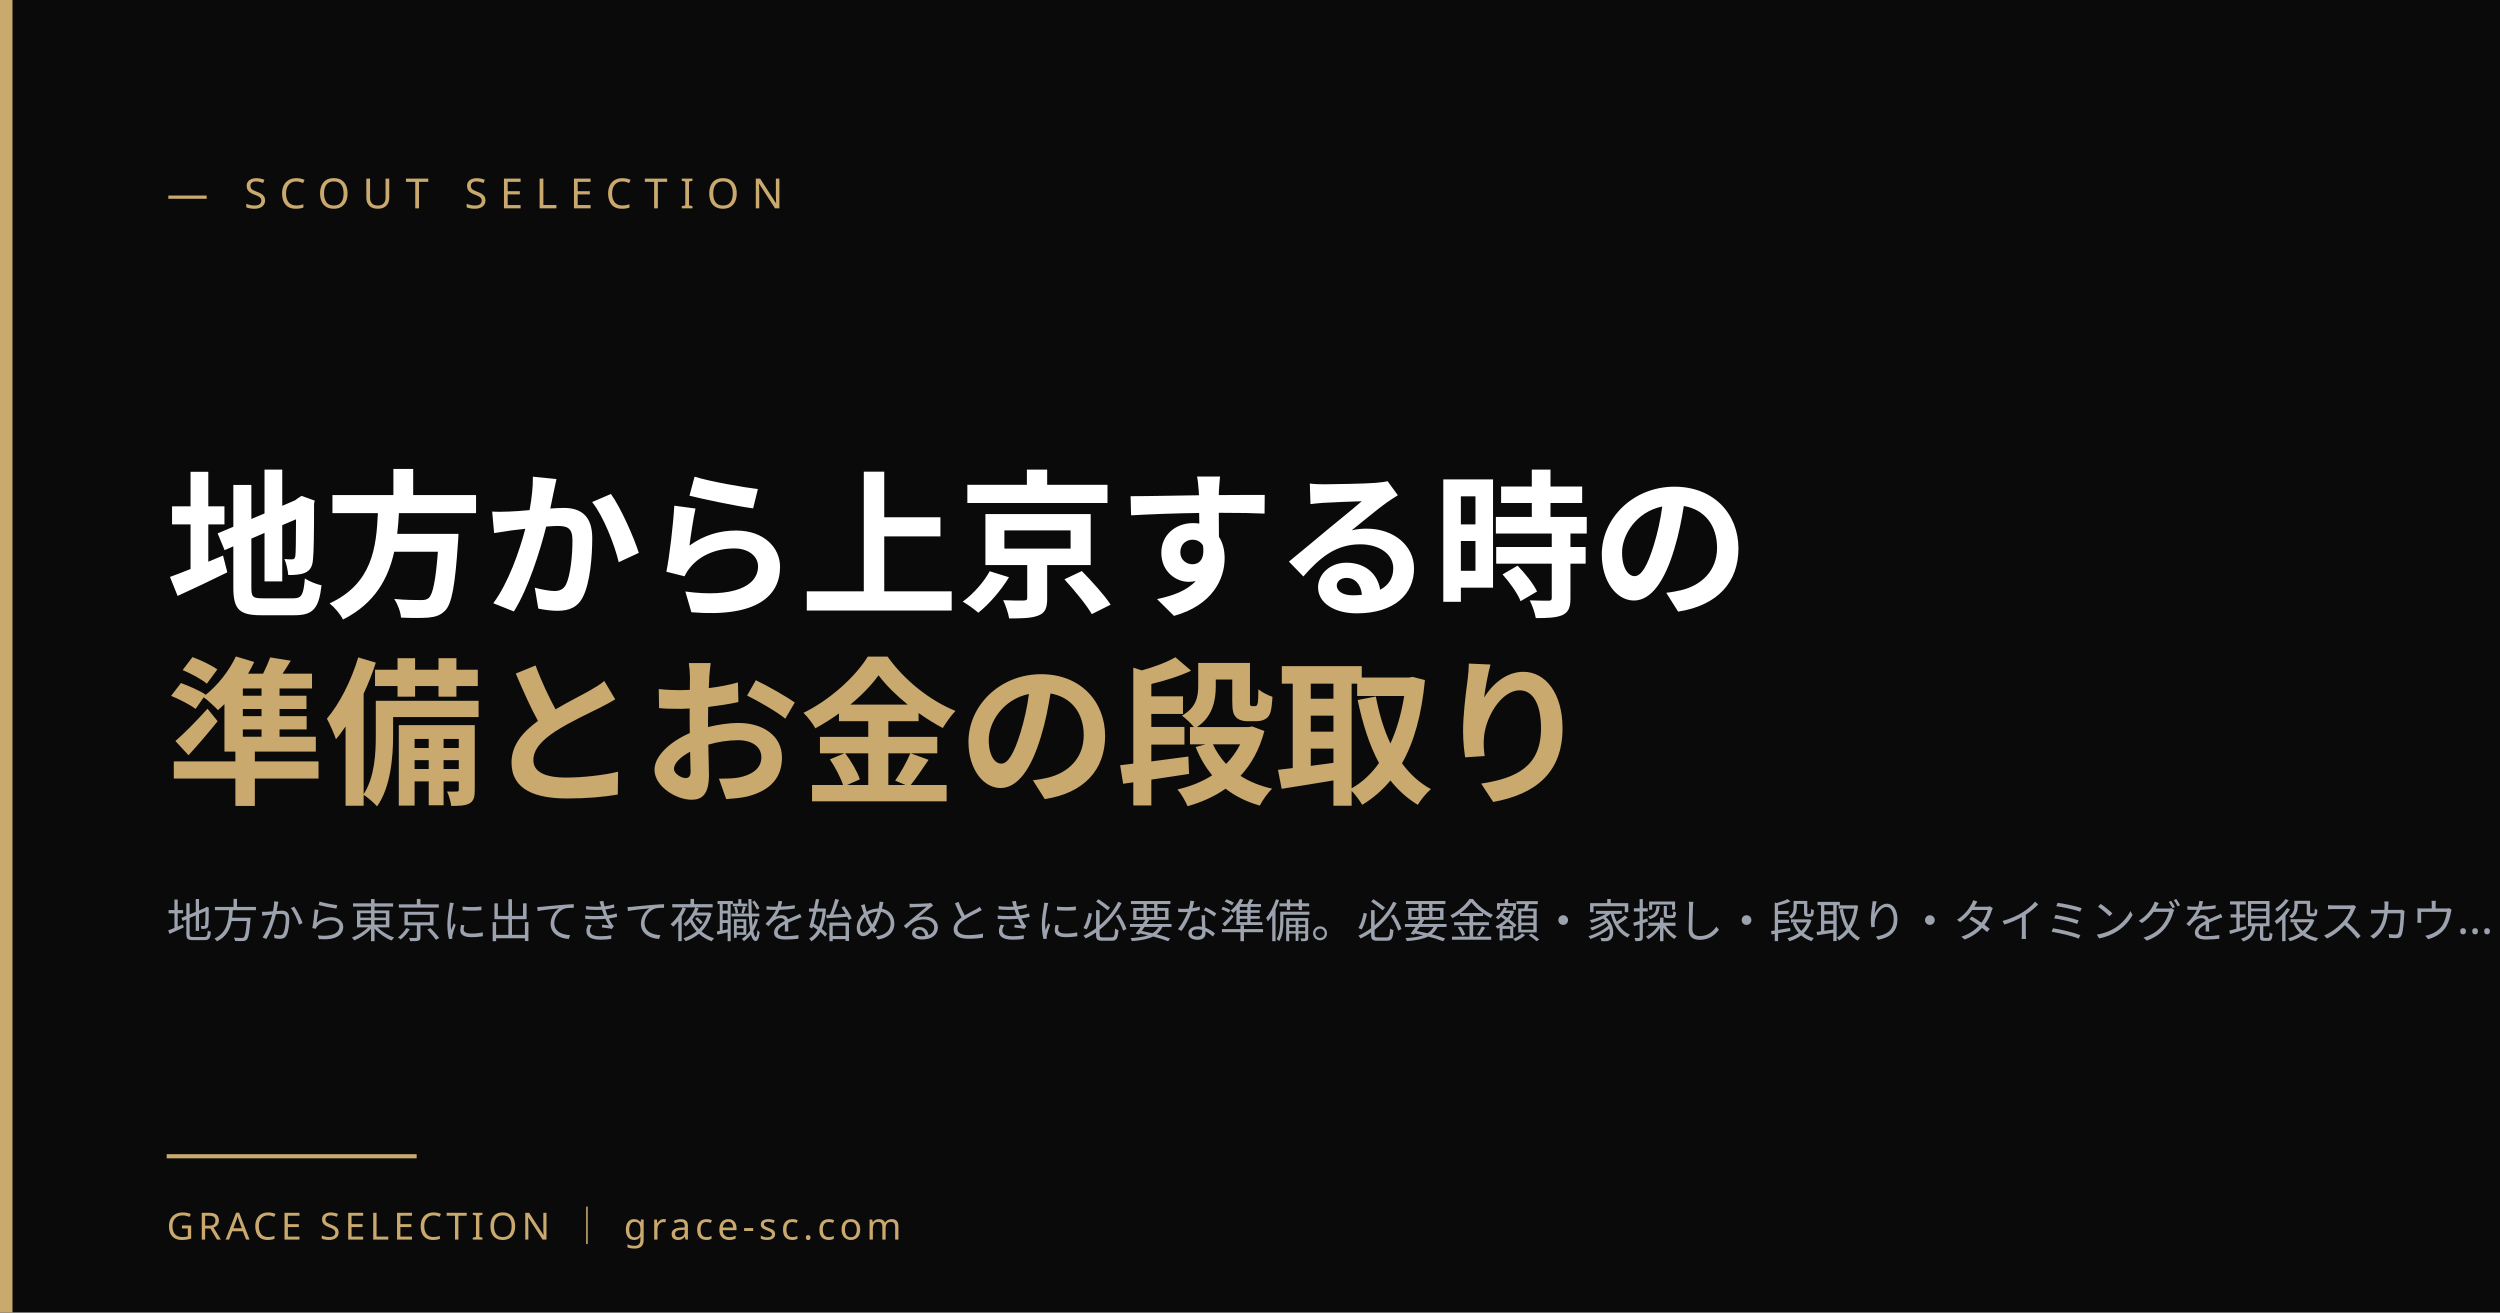
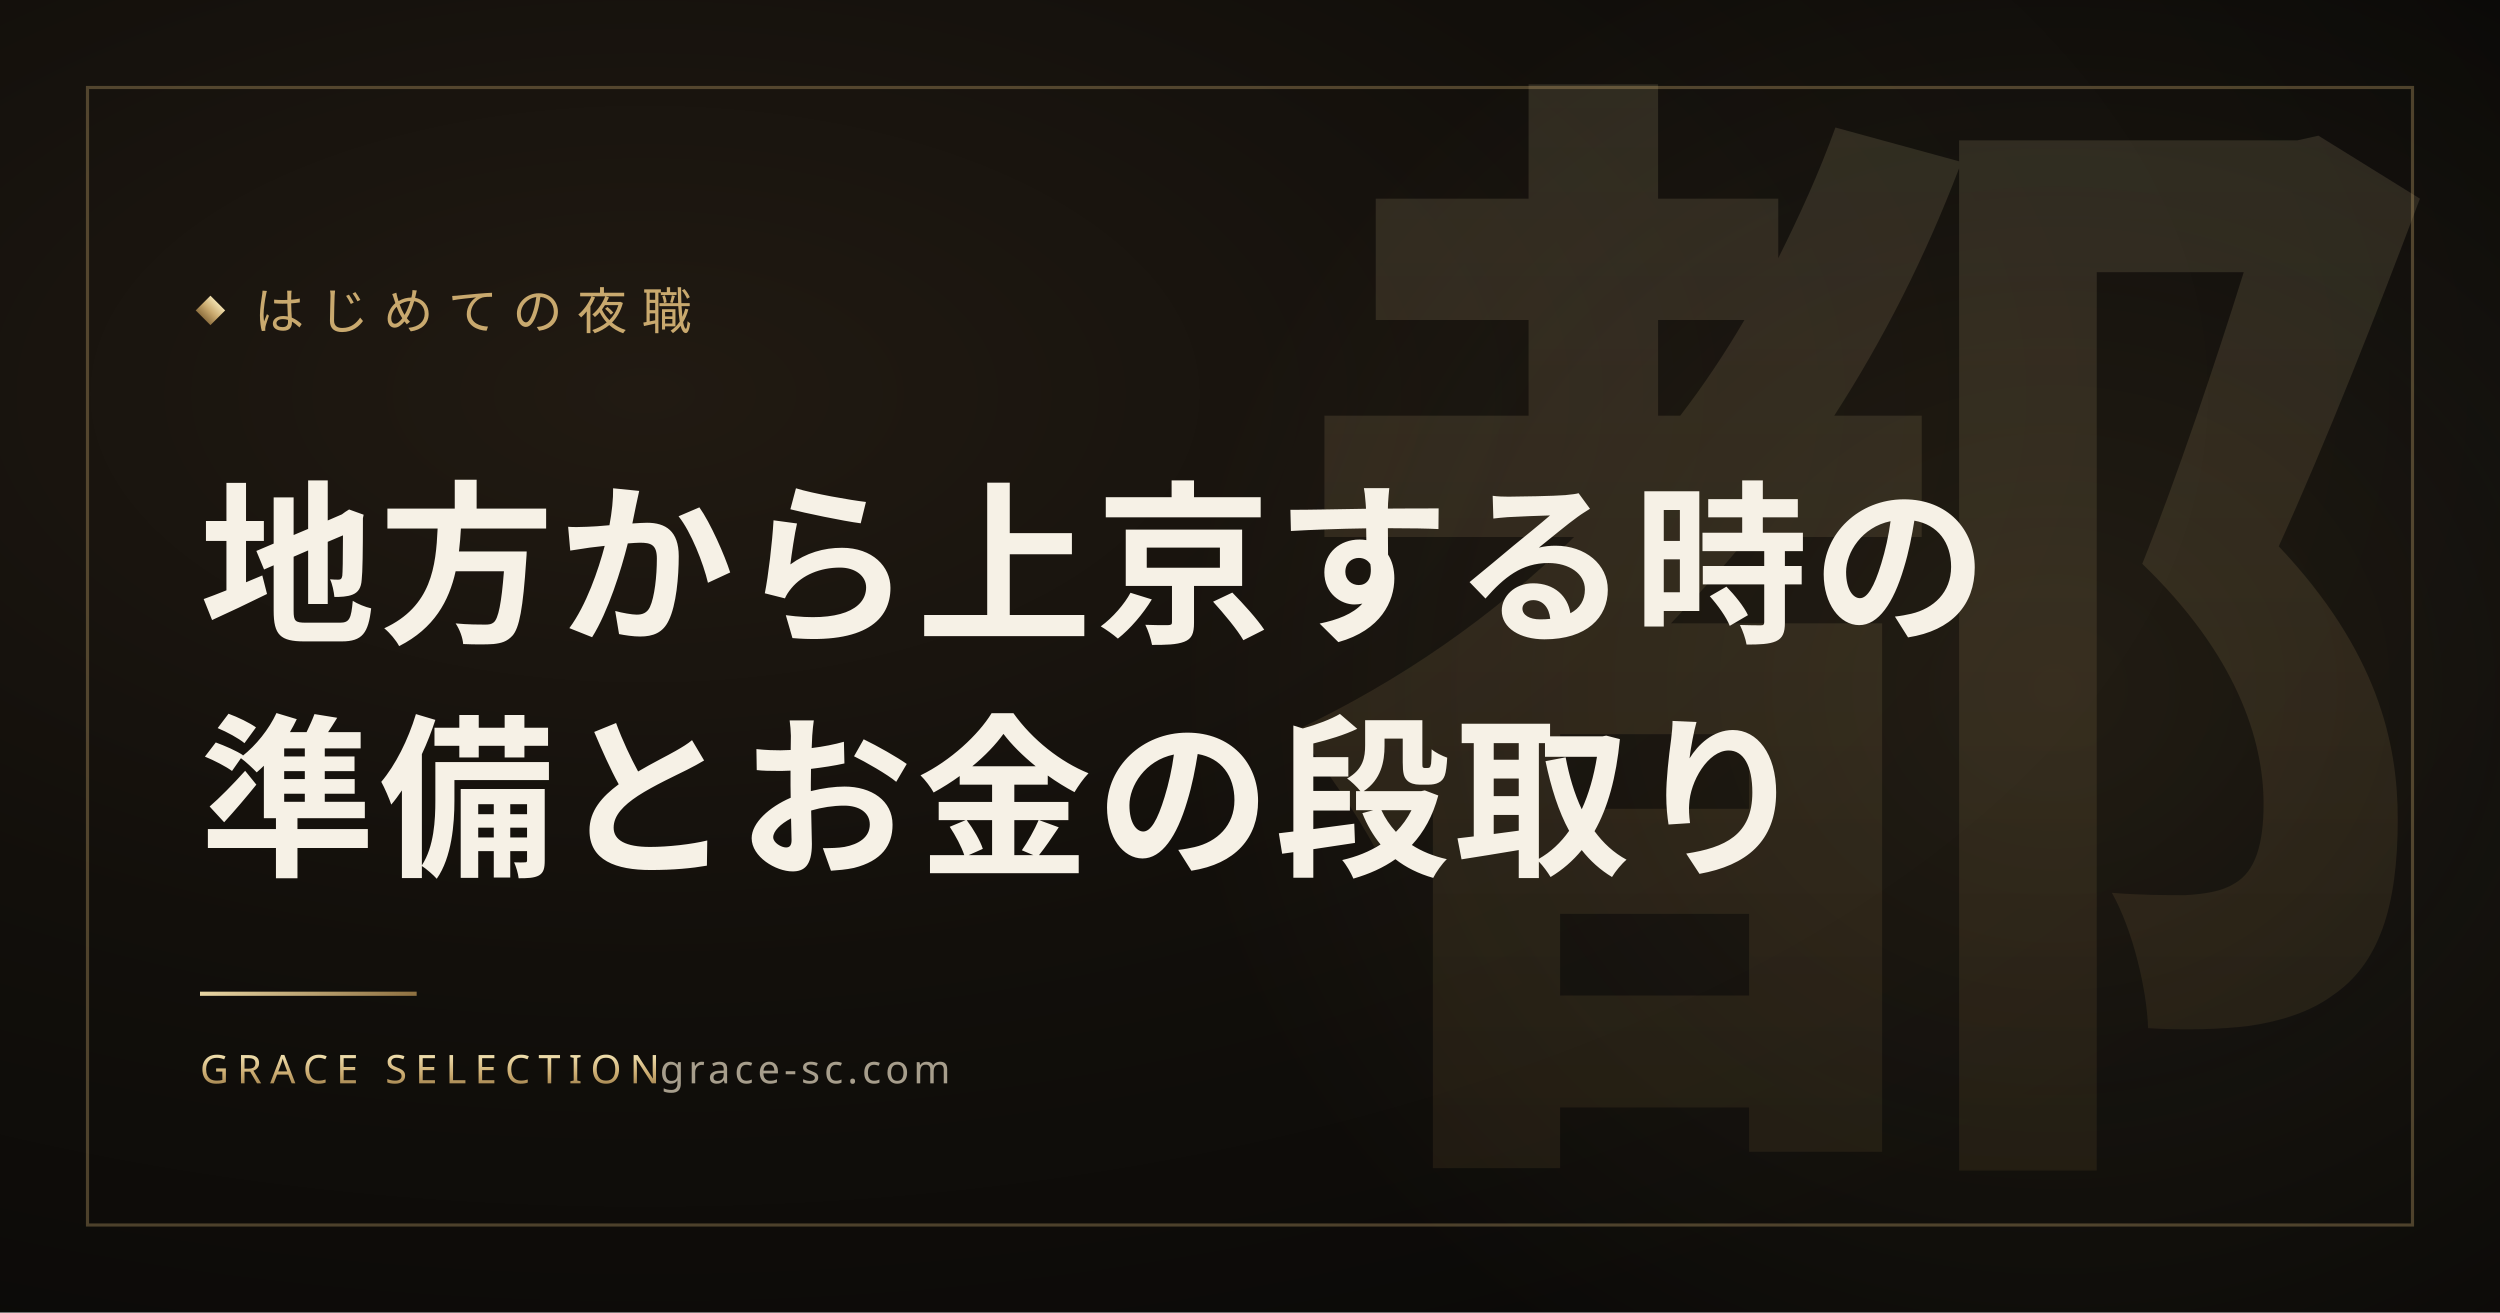
<svg xmlns="http://www.w3.org/2000/svg" viewBox="0 0 1200 630" width="1200" height="630" preserveAspectRatio="xMidYMid slice">
-   <rect width="1200" height="630" fill="#0a0a0a" />
-   <rect x="0" y="0" width="6" height="630" fill="#c9a96e" />
-   <text x="80" y="100" font-family="'Noto Sans JP','Hiragino Sans','Yu Gothic','Meiryo',sans-serif" font-size="20" letter-spacing="6" fill="#c9a96e" font-weight="500">— SCOUT SELECTION</text>
-   <text x="80" y="290" font-family="'Noto Sans JP','Hiragino Sans','Yu Gothic Medium','Meiryo',sans-serif" font-size="76" font-weight="700" fill="#ffffff">地方から上京する時の</text>
-   <text x="80" y="380" font-family="'Noto Sans JP','Hiragino Sans','Yu Gothic Medium','Meiryo',sans-serif" font-size="76" font-weight="700" fill="#c9a96e">準備とお金の段取り</text>
-   <text x="80" y="450" font-family="'Noto Sans JP','Hiragino Sans','Yu Gothic','Meiryo',sans-serif" font-size="22" fill="#9ca3af" font-weight="400">地方から東京に出てきて夜職を始めるときに必要な準備。必要金額・家探し・段取り・タイミングを現役スカウ…</text>
-   <line x1="80" y1="555" x2="200" y2="555" stroke="#c9a96e" stroke-width="2" />
-   <text x="80" y="595" font-family="'Noto Sans JP','Hiragino Sans','Yu Gothic','Meiryo',sans-serif" font-size="18" fill="#c9a96e" letter-spacing="2" font-weight="500">GRACE SELECTION ｜ grace-sc.com</text>
+   <defs>
+     <radialGradient id="warm" cx="26%" cy="30%" r="80%">
+       <stop offset="0%" stop-color="#211A12" />
+       <stop offset="55%" stop-color="#120F0B" />
+       <stop offset="100%" stop-color="#0B0A08" />
+     </radialGradient>
+     <radialGradient id="lift" cx="50%" cy="50%" r="50%">
+       <stop offset="0%" stop-color="#C9A96E" stop-opacity="0.10" />
+       <stop offset="100%" stop-color="#C9A96E" stop-opacity="0" />
+     </radialGradient>
+     <linearGradient id="foil" x1="0" y1="0" x2="0" y2="1">
+       <stop offset="0%" stop-color="#F0DFAE" />
+       <stop offset="52%" stop-color="#C9A96E" />
+       <stop offset="100%" stop-color="#8E7040" />
+     </linearGradient>
+     <linearGradient id="foilrule" x1="0" y1="0" x2="1" y2="0">
+       <stop offset="0%" stop-color="#E8D5A3" />
+       <stop offset="100%" stop-color="#8E7040" />
+     </linearGradient>
+   </defs>
+   <rect width="1200" height="630" fill="url(#warm)" />
+   <ellipse cx="985" cy="330" rx="420" ry="380" fill="url(#lift)" />
+   <text x="1175" y="512" text-anchor="end" font-family="'Noto Serif JP','Hiragino Mincho ProN','Yu Mincho','BIZ UDPMincho',serif" font-size="560" font-weight="600" fill="url(#foil)" opacity="0.13">都</text>
+   <rect x="42" y="42" width="1116" height="546" fill="none" stroke="#C9A96E" stroke-opacity="0.34" stroke-width="1.5" />
+   <rect x="96" y="144" width="10" height="10" transform="rotate(45 101 149)" fill="url(#foil)" />
+   <text x="122" y="158" font-family="'Noto Sans JP','Hiragino Sans','Yu Gothic','Meiryo',sans-serif" font-size="24" letter-spacing="7" font-weight="500" fill="#C9A96E">はじめての夜職</text>
+   <text x="96" y="302" font-family="'Noto Serif JP','Hiragino Mincho ProN','Yu Mincho','BIZ UDPMincho',serif" font-size="84" font-weight="600" fill="#F6F1E6" letter-spacing="2">地方から上京する時の</text>
+   <text x="96" y="414" font-family="'Noto Serif JP','Hiragino Mincho ProN','Yu Mincho','BIZ UDPMincho',serif" font-size="84" font-weight="600" fill="#F6F1E6" letter-spacing="2">準備とお金の段取り</text>
+   <rect x="96" y="476" width="104" height="2" fill="url(#foilrule)" />
+   <text x="96" y="520" font-family="'Noto Sans JP','Hiragino Sans','Yu Gothic','Meiryo',sans-serif" font-size="19" letter-spacing="4" font-weight="500" fill="url(#foil)">GRACE SELECTION<tspan fill="#A79E8C" letter-spacing="2" font-weight="400">　grace-sc.com</tspan>
+   </text>
</svg>
